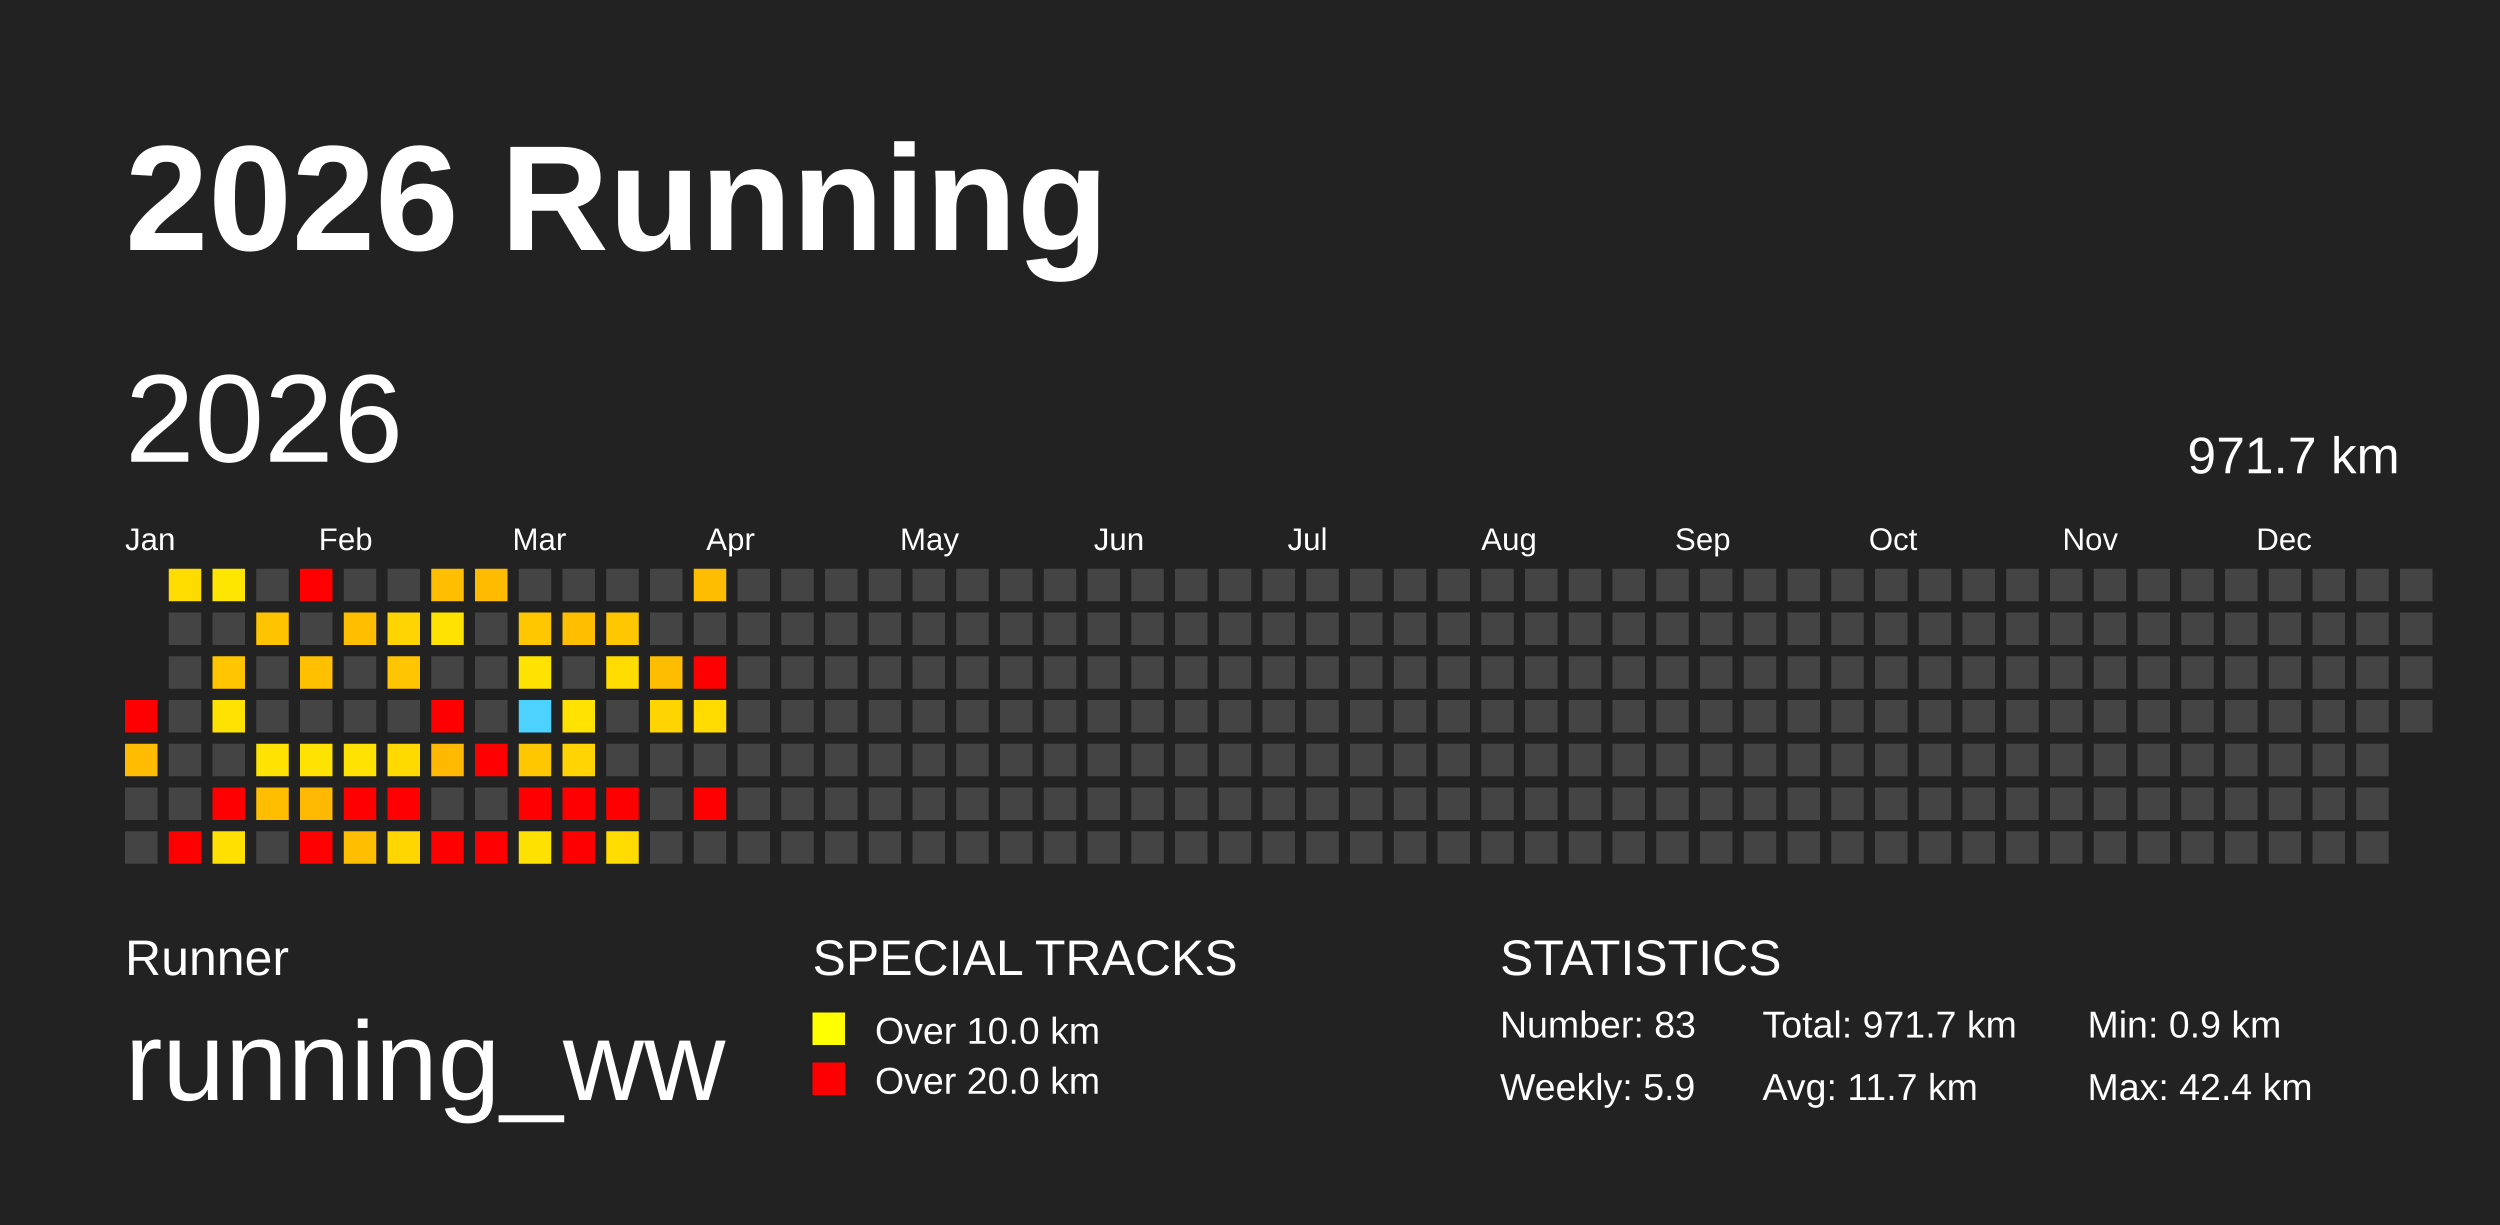
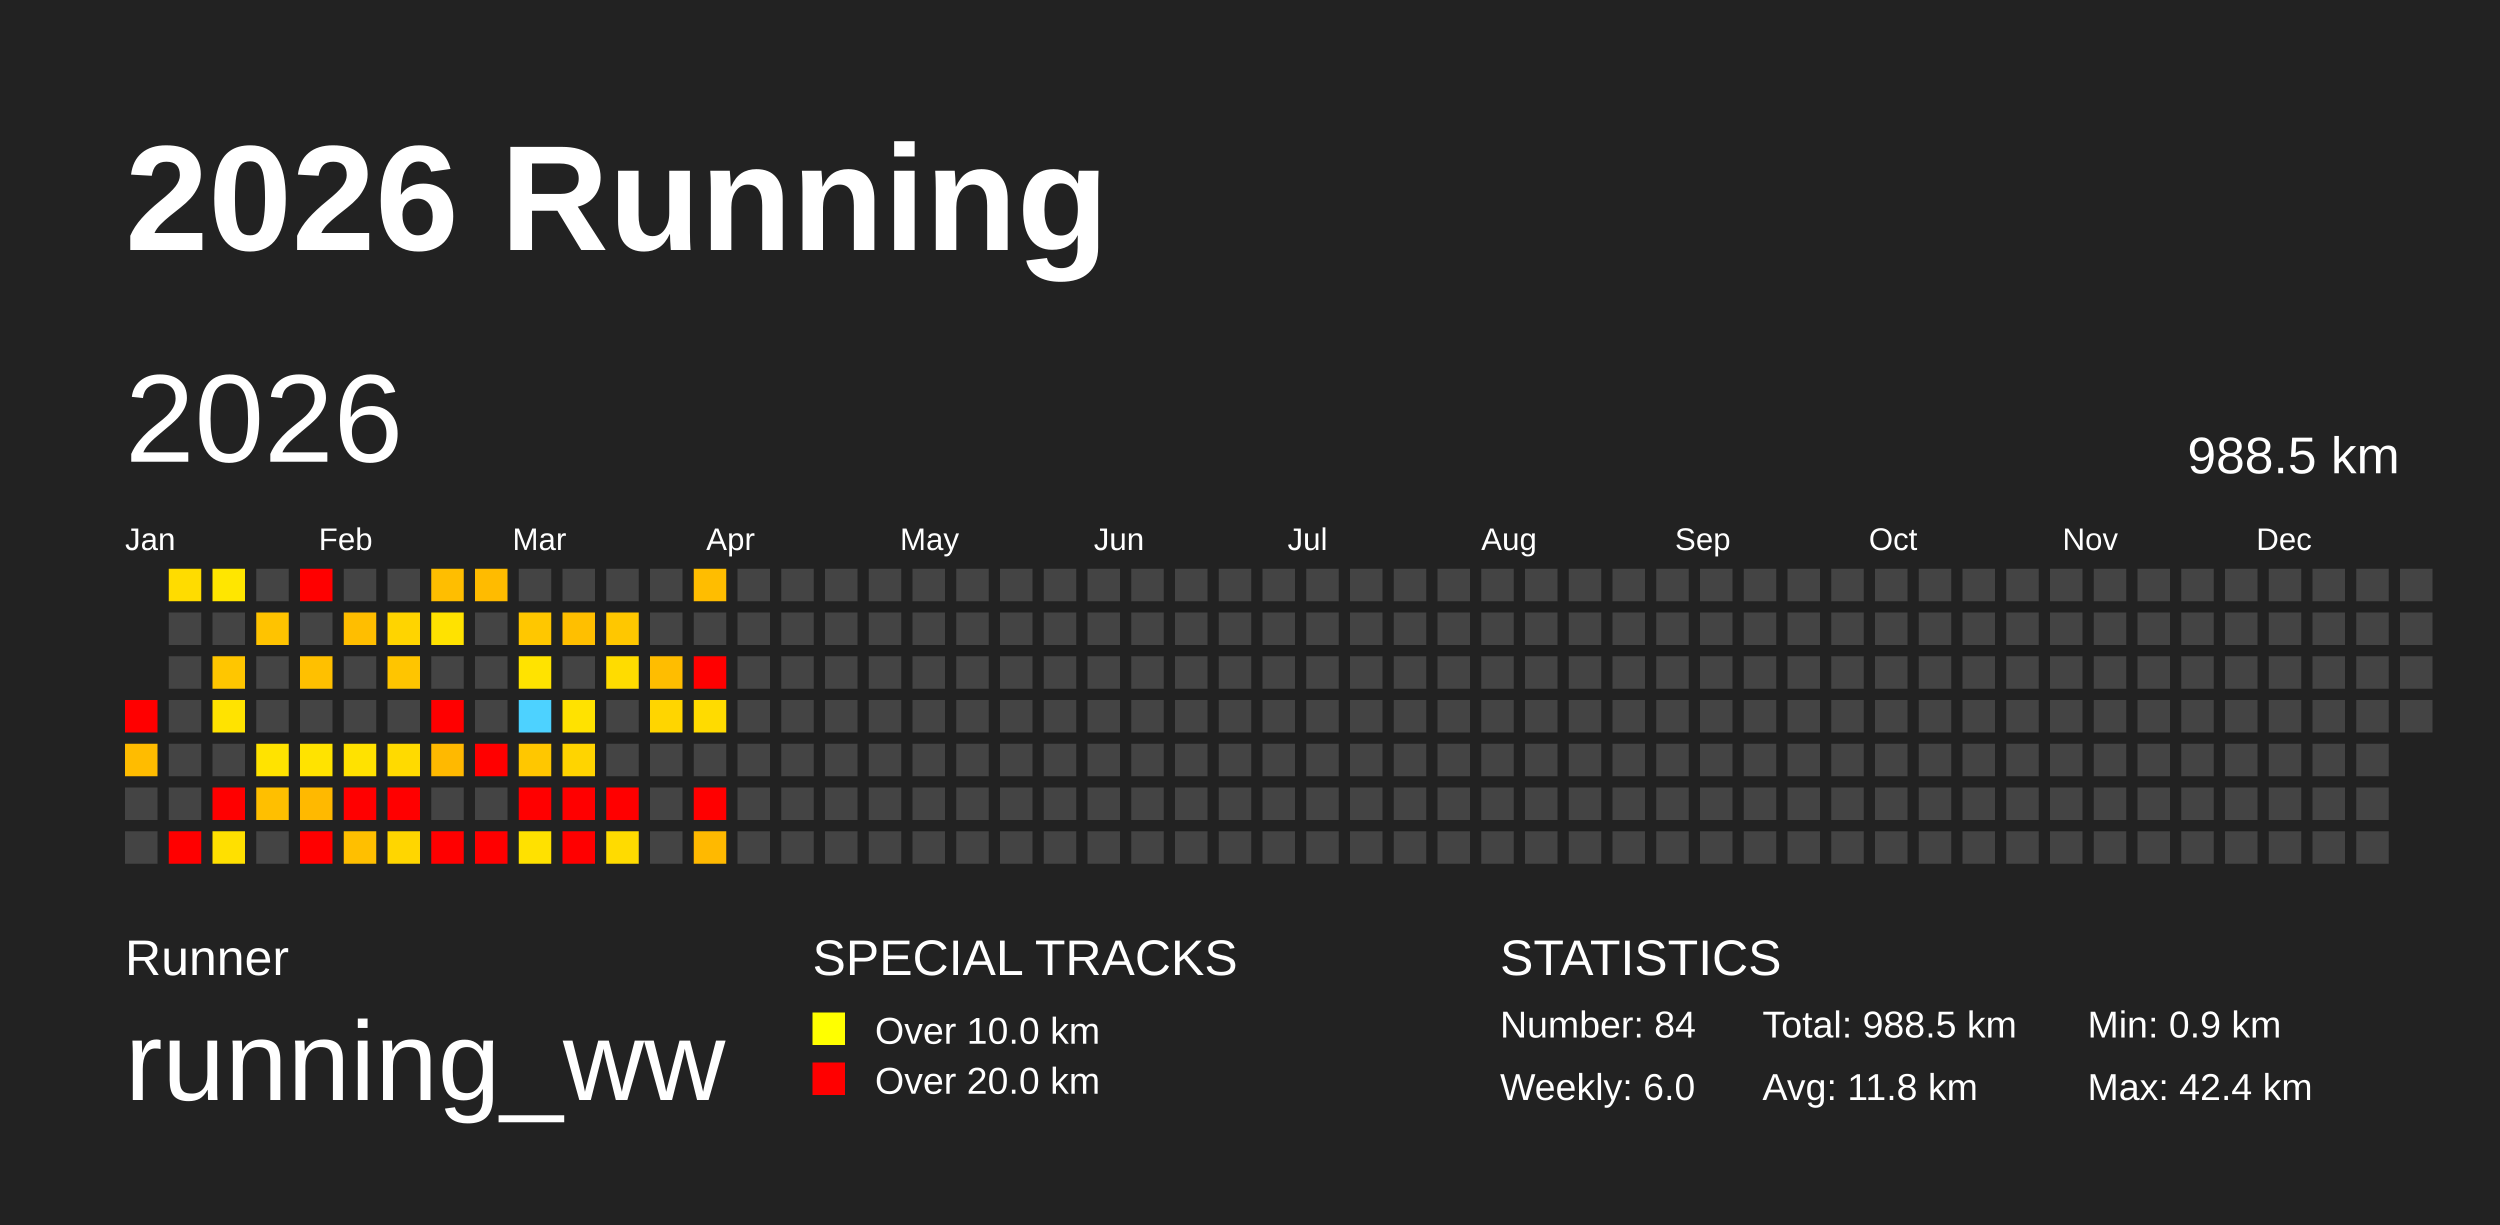
<svg xmlns="http://www.w3.org/2000/svg" baseProfile="full" height="98mm" version="1.1" viewBox="0,0,200,98" width="200mm">
  <defs />
  <rect fill="#222222" height="98" width="200" x="0" y="0" />
  <text fill="#FFFFFF" style="font-size:12px; font-family:Arial; font-weight:bold;" x="10" y="20">2026 Running</text>
  <text fill="#FFFFFF" style="font-size:4px; font-family:Arial" x="10" y="78">Runner</text>
  <text fill="#FFFFFF" style="font-size:9px; font-family:Arial" x="10" y="88">running_ww</text>
  <text fill="#FFFFFF" style="font-size:4px; font-family:Arial" x="65" y="78">SPECIAL TRACKS</text>
  <rect fill="yellow" height="2.6" width="2.6" x="65" y="81" />
  <text fill="#FFFFFF" style="font-size:3px; font-family:Arial" x="70" y="83.5">Over 10.0 km</text>
  <rect fill="red" height="2.6" width="2.6" x="65" y="85" />
  <text fill="#FFFFFF" style="font-size:3px; font-family:Arial" x="70" y="87.5">Over 20.0 km</text>
  <text fill="#FFFFFF" style="font-size:4px; font-family:Arial" x="120" y="78">STATISTICS</text>
-   <text fill="#FFFFFF" style="font-size:3px; font-family:Arial" x="120" y="83">Number: 83</text>
-   <text fill="#FFFFFF" style="font-size:3px; font-family:Arial" x="120" y="88">Weekly: 5.9</text>
-   <text fill="#FFFFFF" style="font-size:3px; font-family:Arial" x="141" y="83">Total: 971.7 km</text>
-   <text fill="#FFFFFF" style="font-size:3px; font-family:Arial" x="141" y="88">Avg: 11.7 km</text>
+   <text fill="#FFFFFF" style="font-size:3px; font-family:Arial" x="120" y="83">Number: 84</text>
+   <text fill="#FFFFFF" style="font-size:3px; font-family:Arial" x="120" y="88">Weekly: 6.0</text>
+   <text fill="#FFFFFF" style="font-size:3px; font-family:Arial" x="141" y="83">Total: 988.5 km</text>
+   <text fill="#FFFFFF" style="font-size:3px; font-family:Arial" x="141" y="88">Avg: 11.8 km</text>
  <text fill="#FFFFFF" style="font-size:3px; font-family:Arial" x="167" y="83">Min: 0.9 km</text>
  <text fill="#FFFFFF" style="font-size:3px; font-family:Arial" x="167" y="88">Max: 42.4 km</text>
  <text dominant-baseline="hanging" fill="#FFFFFF" style="font-size:10.0px; font-family:Arial;" x="10" y="30">2026</text>
-   <text dominant-baseline="hanging" fill="#FFFFFF" style="font-size:4.125px; font-family:Arial;" x="175" y="35">971.7 km</text>
+   <text dominant-baseline="hanging" fill="#FFFFFF" style="font-size:4.125px; font-family:Arial;" x="175" y="35">988.5 km</text>
  <text fill="#FFFFFF" style="font-size:2.5px; font-family:Arial" x="10.0" y="44">Jan</text>
  <text fill="#FFFFFF" style="font-size:2.5px; font-family:Arial" x="25.5" y="44">Feb</text>
  <text fill="#FFFFFF" style="font-size:2.5px; font-family:Arial" x="41.0" y="44">Mar</text>
  <text fill="#FFFFFF" style="font-size:2.5px; font-family:Arial" x="56.5" y="44">Apr</text>
  <text fill="#FFFFFF" style="font-size:2.5px; font-family:Arial" x="72.0" y="44">May</text>
  <text fill="#FFFFFF" style="font-size:2.5px; font-family:Arial" x="87.5" y="44">Jun</text>
  <text fill="#FFFFFF" style="font-size:2.5px; font-family:Arial" x="103.0" y="44">Jul</text>
  <text fill="#FFFFFF" style="font-size:2.5px; font-family:Arial" x="118.5" y="44">Aug</text>
  <text fill="#FFFFFF" style="font-size:2.5px; font-family:Arial" x="134.0" y="44">Sep</text>
  <text fill="#FFFFFF" style="font-size:2.5px; font-family:Arial" x="149.5" y="44">Oct</text>
  <text fill="#FFFFFF" style="font-size:2.5px; font-family:Arial" x="165.0" y="44">Nov</text>
  <text fill="#FFFFFF" style="font-size:2.5px; font-family:Arial" x="180.5" y="44">Dec</text>
  <rect fill="red" height="2.6" width="2.6" x="10.0" y="56.0" />
  <rect fill="#ffbc00" height="2.6" width="2.6" x="10.0" y="59.5" />
  <rect fill="#444444" height="2.6" width="2.6" x="10.0" y="63.0" />
  <rect fill="#444444" height="2.6" width="2.6" x="10.0" y="66.5" />
  <rect fill="#ffdc00" height="2.6" width="2.6" x="13.5" y="45.5" />
  <rect fill="#444444" height="2.6" width="2.6" x="13.5" y="49.0" />
  <rect fill="#444444" height="2.6" width="2.6" x="13.5" y="52.5" />
  <rect fill="#444444" height="2.6" width="2.6" x="13.5" y="56.0" />
  <rect fill="#444444" height="2.6" width="2.6" x="13.5" y="59.5" />
  <rect fill="#444444" height="2.6" width="2.6" x="13.5" y="63.0" />
  <rect fill="red" height="2.6" width="2.6" x="13.5" y="66.5" />
  <rect fill="#ffe600" height="2.6" width="2.6" x="17.0" y="45.5" />
  <rect fill="#444444" height="2.6" width="2.6" x="17.0" y="49.0" />
  <rect fill="#ffc600" height="2.6" width="2.6" x="17.0" y="52.5" />
  <rect fill="#ffe300" height="2.6" width="2.6" x="17.0" y="56.0" />
  <rect fill="#444444" height="2.6" width="2.6" x="17.0" y="59.5" />
  <rect fill="red" height="2.6" width="2.6" x="17.0" y="63.0" />
  <rect fill="#ffe000" height="2.6" width="2.6" x="17.0" y="66.5" />
  <rect fill="#444444" height="2.6" width="2.6" x="20.5" y="45.5" />
  <rect fill="#ffc300" height="2.6" width="2.6" x="20.5" y="49.0" />
  <rect fill="#444444" height="2.6" width="2.6" x="20.5" y="52.5" />
  <rect fill="#444444" height="2.6" width="2.6" x="20.5" y="56.0" />
  <rect fill="#ffe300" height="2.6" width="2.6" x="20.5" y="59.5" />
  <rect fill="#ffbf00" height="2.6" width="2.6" x="20.5" y="63.0" />
  <rect fill="#444444" height="2.6" width="2.6" x="20.5" y="66.5" />
  <rect fill="red" height="2.6" width="2.6" x="24.0" y="45.5" />
  <rect fill="#444444" height="2.6" width="2.6" x="24.0" y="49.0" />
  <rect fill="#ffc000" height="2.6" width="2.6" x="24.0" y="52.5" />
  <rect fill="#444444" height="2.6" width="2.6" x="24.0" y="56.0" />
  <rect fill="#ffe300" height="2.6" width="2.6" x="24.0" y="59.5" />
  <rect fill="#ffb900" height="2.6" width="2.6" x="24.0" y="63.0" />
  <rect fill="red" height="2.6" width="2.6" x="24.0" y="66.5" />
  <rect fill="#444444" height="2.6" width="2.6" x="27.5" y="45.5" />
  <rect fill="#ffbe00" height="2.6" width="2.6" x="27.5" y="49.0" />
  <rect fill="#444444" height="2.6" width="2.6" x="27.5" y="52.5" />
  <rect fill="#444444" height="2.6" width="2.6" x="27.5" y="56.0" />
  <rect fill="#ffe200" height="2.6" width="2.6" x="27.5" y="59.5" />
  <rect fill="red" height="2.6" width="2.6" x="27.5" y="63.0" />
  <rect fill="#ffbf00" height="2.6" width="2.6" x="27.5" y="66.5" />
  <rect fill="#444444" height="2.6" width="2.6" x="31.0" y="45.5" />
  <rect fill="#ffd400" height="2.6" width="2.6" x="31.0" y="49.0" />
  <rect fill="#ffc500" height="2.6" width="2.6" x="31.0" y="52.5" />
  <rect fill="#444444" height="2.6" width="2.6" x="31.0" y="56.0" />
  <rect fill="#ffda00" height="2.6" width="2.6" x="31.0" y="59.5" />
  <rect fill="red" height="2.6" width="2.6" x="31.0" y="63.0" />
  <rect fill="#ffd600" height="2.6" width="2.6" x="31.0" y="66.5" />
  <rect fill="#ffbe00" height="2.6" width="2.6" x="34.5" y="45.5" />
  <rect fill="#ffe200" height="2.6" width="2.6" x="34.5" y="49.0" />
  <rect fill="#444444" height="2.6" width="2.6" x="34.5" y="52.5" />
  <rect fill="red" height="2.6" width="2.6" x="34.5" y="56.0" />
  <rect fill="#ffb900" height="2.6" width="2.6" x="34.5" y="59.5" />
  <rect fill="#444444" height="2.6" width="2.6" x="34.5" y="63.0" />
  <rect fill="red" height="2.6" width="2.6" x="34.5" y="66.5" />
  <rect fill="#ffbb00" height="2.6" width="2.6" x="38.0" y="45.5" />
  <rect fill="#444444" height="2.6" width="2.6" x="38.0" y="49.0" />
  <rect fill="#444444" height="2.6" width="2.6" x="38.0" y="52.5" />
  <rect fill="#444444" height="2.6" width="2.6" x="38.0" y="56.0" />
  <rect fill="red" height="2.6" width="2.6" x="38.0" y="59.5" />
  <rect fill="#444444" height="2.6" width="2.6" x="38.0" y="63.0" />
  <rect fill="red" height="2.6" width="2.6" x="38.0" y="66.5" />
  <rect fill="#444444" height="2.6" width="2.6" x="41.5" y="45.5" />
  <rect fill="#ffc700" height="2.6" width="2.6" x="41.5" y="49.0" />
  <rect fill="#ffe300" height="2.6" width="2.6" x="41.5" y="52.5" />
  <rect fill="#4dd2ff" height="2.6" width="2.6" x="41.5" y="56.0" />
  <rect fill="#ffc700" height="2.6" width="2.6" x="41.5" y="59.5" />
  <rect fill="red" height="2.6" width="2.6" x="41.5" y="63.0" />
  <rect fill="#ffe100" height="2.6" width="2.6" x="41.5" y="66.5" />
  <rect fill="#444444" height="2.6" width="2.6" x="45.0" y="45.5" />
  <rect fill="#ffbf00" height="2.6" width="2.6" x="45.0" y="49.0" />
  <rect fill="#444444" height="2.6" width="2.6" x="45.0" y="52.5" />
  <rect fill="#ffe200" height="2.6" width="2.6" x="45.0" y="56.0" />
  <rect fill="#ffd400" height="2.6" width="2.6" x="45.0" y="59.5" />
  <rect fill="red" height="2.6" width="2.6" x="45.0" y="63.0" />
  <rect fill="red" height="2.6" width="2.6" x="45.0" y="66.5" />
  <rect fill="#444444" height="2.6" width="2.6" x="48.5" y="45.5" />
  <rect fill="#ffc700" height="2.6" width="2.6" x="48.5" y="49.0" />
  <rect fill="#ffdc00" height="2.6" width="2.6" x="48.5" y="52.5" />
  <rect fill="#444444" height="2.6" width="2.6" x="48.5" y="56.0" />
  <rect fill="#444444" height="2.6" width="2.6" x="48.5" y="59.5" />
  <rect fill="red" height="2.6" width="2.6" x="48.5" y="63.0" />
  <rect fill="#ffdb00" height="2.6" width="2.6" x="48.5" y="66.5" />
  <rect fill="#444444" height="2.6" width="2.6" x="52.0" y="45.5" />
  <rect fill="#444444" height="2.6" width="2.6" x="52.0" y="49.0" />
  <rect fill="#ffbd00" height="2.6" width="2.6" x="52.0" y="52.5" />
  <rect fill="#ffd500" height="2.6" width="2.6" x="52.0" y="56.0" />
  <rect fill="#444444" height="2.6" width="2.6" x="52.0" y="59.5" />
  <rect fill="#444444" height="2.6" width="2.6" x="52.0" y="63.0" />
  <rect fill="#444444" height="2.6" width="2.6" x="52.0" y="66.5" />
  <rect fill="#ffbd00" height="2.6" width="2.6" x="55.5" y="45.5" />
  <rect fill="#444444" height="2.6" width="2.6" x="55.5" y="49.0" />
  <rect fill="red" height="2.6" width="2.6" x="55.5" y="52.5" />
  <rect fill="#ffdb00" height="2.6" width="2.6" x="55.5" y="56.0" />
  <rect fill="#444444" height="2.6" width="2.6" x="55.5" y="59.5" />
  <rect fill="red" height="2.6" width="2.6" x="55.5" y="63.0" />
-   <rect fill="#444444" height="2.6" width="2.6" x="55.5" y="66.5" />
+   <rect fill="#ffb900" height="2.6" width="2.6" x="55.5" y="66.5" />
  <rect fill="#444444" height="2.6" width="2.6" x="59.0" y="45.5" />
  <rect fill="#444444" height="2.6" width="2.6" x="59.0" y="49.0" />
  <rect fill="#444444" height="2.6" width="2.6" x="59.0" y="52.5" />
  <rect fill="#444444" height="2.6" width="2.6" x="59.0" y="56.0" />
  <rect fill="#444444" height="2.6" width="2.6" x="59.0" y="59.5" />
  <rect fill="#444444" height="2.6" width="2.6" x="59.0" y="63.0" />
  <rect fill="#444444" height="2.6" width="2.6" x="59.0" y="66.5" />
  <rect fill="#444444" height="2.6" width="2.6" x="62.5" y="45.5" />
  <rect fill="#444444" height="2.6" width="2.6" x="62.5" y="49.0" />
  <rect fill="#444444" height="2.6" width="2.6" x="62.5" y="52.5" />
  <rect fill="#444444" height="2.6" width="2.6" x="62.5" y="56.0" />
  <rect fill="#444444" height="2.6" width="2.6" x="62.5" y="59.5" />
  <rect fill="#444444" height="2.6" width="2.6" x="62.5" y="63.0" />
  <rect fill="#444444" height="2.6" width="2.6" x="62.5" y="66.5" />
  <rect fill="#444444" height="2.6" width="2.6" x="66.0" y="45.5" />
  <rect fill="#444444" height="2.6" width="2.6" x="66.0" y="49.0" />
  <rect fill="#444444" height="2.6" width="2.6" x="66.0" y="52.5" />
  <rect fill="#444444" height="2.6" width="2.6" x="66.0" y="56.0" />
  <rect fill="#444444" height="2.6" width="2.6" x="66.0" y="59.5" />
  <rect fill="#444444" height="2.6" width="2.6" x="66.0" y="63.0" />
  <rect fill="#444444" height="2.6" width="2.6" x="66.0" y="66.5" />
  <rect fill="#444444" height="2.6" width="2.6" x="69.5" y="45.5" />
  <rect fill="#444444" height="2.6" width="2.6" x="69.5" y="49.0" />
  <rect fill="#444444" height="2.6" width="2.6" x="69.5" y="52.5" />
  <rect fill="#444444" height="2.6" width="2.6" x="69.5" y="56.0" />
  <rect fill="#444444" height="2.6" width="2.6" x="69.5" y="59.5" />
  <rect fill="#444444" height="2.6" width="2.6" x="69.5" y="63.0" />
  <rect fill="#444444" height="2.6" width="2.6" x="69.5" y="66.5" />
  <rect fill="#444444" height="2.6" width="2.6" x="73.0" y="45.5" />
  <rect fill="#444444" height="2.6" width="2.6" x="73.0" y="49.0" />
  <rect fill="#444444" height="2.6" width="2.6" x="73.0" y="52.5" />
  <rect fill="#444444" height="2.6" width="2.6" x="73.0" y="56.0" />
  <rect fill="#444444" height="2.6" width="2.6" x="73.0" y="59.5" />
  <rect fill="#444444" height="2.6" width="2.6" x="73.0" y="63.0" />
  <rect fill="#444444" height="2.6" width="2.6" x="73.0" y="66.5" />
  <rect fill="#444444" height="2.6" width="2.6" x="76.5" y="45.5" />
  <rect fill="#444444" height="2.6" width="2.6" x="76.5" y="49.0" />
  <rect fill="#444444" height="2.6" width="2.6" x="76.5" y="52.5" />
  <rect fill="#444444" height="2.6" width="2.6" x="76.5" y="56.0" />
  <rect fill="#444444" height="2.6" width="2.6" x="76.5" y="59.5" />
  <rect fill="#444444" height="2.6" width="2.6" x="76.5" y="63.0" />
  <rect fill="#444444" height="2.6" width="2.6" x="76.5" y="66.5" />
  <rect fill="#444444" height="2.6" width="2.6" x="80.0" y="45.5" />
  <rect fill="#444444" height="2.6" width="2.6" x="80.0" y="49.0" />
  <rect fill="#444444" height="2.6" width="2.6" x="80.0" y="52.5" />
  <rect fill="#444444" height="2.6" width="2.6" x="80.0" y="56.0" />
  <rect fill="#444444" height="2.6" width="2.6" x="80.0" y="59.5" />
  <rect fill="#444444" height="2.6" width="2.6" x="80.0" y="63.0" />
  <rect fill="#444444" height="2.6" width="2.6" x="80.0" y="66.5" />
  <rect fill="#444444" height="2.6" width="2.6" x="83.5" y="45.5" />
  <rect fill="#444444" height="2.6" width="2.6" x="83.5" y="49.0" />
  <rect fill="#444444" height="2.6" width="2.6" x="83.5" y="52.5" />
  <rect fill="#444444" height="2.6" width="2.6" x="83.5" y="56.0" />
  <rect fill="#444444" height="2.6" width="2.6" x="83.5" y="59.5" />
  <rect fill="#444444" height="2.6" width="2.6" x="83.5" y="63.0" />
  <rect fill="#444444" height="2.6" width="2.6" x="83.5" y="66.5" />
  <rect fill="#444444" height="2.6" width="2.6" x="87.0" y="45.5" />
  <rect fill="#444444" height="2.6" width="2.6" x="87.0" y="49.0" />
  <rect fill="#444444" height="2.6" width="2.6" x="87.0" y="52.5" />
  <rect fill="#444444" height="2.6" width="2.6" x="87.0" y="56.0" />
  <rect fill="#444444" height="2.6" width="2.6" x="87.0" y="59.5" />
  <rect fill="#444444" height="2.6" width="2.6" x="87.0" y="63.0" />
  <rect fill="#444444" height="2.6" width="2.6" x="87.0" y="66.5" />
  <rect fill="#444444" height="2.6" width="2.6" x="90.5" y="45.5" />
  <rect fill="#444444" height="2.6" width="2.6" x="90.5" y="49.0" />
  <rect fill="#444444" height="2.6" width="2.6" x="90.5" y="52.5" />
  <rect fill="#444444" height="2.6" width="2.6" x="90.5" y="56.0" />
  <rect fill="#444444" height="2.6" width="2.6" x="90.5" y="59.5" />
  <rect fill="#444444" height="2.6" width="2.6" x="90.5" y="63.0" />
  <rect fill="#444444" height="2.6" width="2.6" x="90.5" y="66.5" />
  <rect fill="#444444" height="2.6" width="2.6" x="94.0" y="45.5" />
  <rect fill="#444444" height="2.6" width="2.6" x="94.0" y="49.0" />
  <rect fill="#444444" height="2.6" width="2.6" x="94.0" y="52.5" />
  <rect fill="#444444" height="2.6" width="2.6" x="94.0" y="56.0" />
  <rect fill="#444444" height="2.6" width="2.6" x="94.0" y="59.5" />
  <rect fill="#444444" height="2.6" width="2.6" x="94.0" y="63.0" />
  <rect fill="#444444" height="2.6" width="2.6" x="94.0" y="66.5" />
  <rect fill="#444444" height="2.6" width="2.6" x="97.5" y="45.5" />
  <rect fill="#444444" height="2.6" width="2.6" x="97.5" y="49.0" />
  <rect fill="#444444" height="2.6" width="2.6" x="97.5" y="52.5" />
  <rect fill="#444444" height="2.6" width="2.6" x="97.5" y="56.0" />
  <rect fill="#444444" height="2.6" width="2.6" x="97.5" y="59.5" />
  <rect fill="#444444" height="2.6" width="2.6" x="97.5" y="63.0" />
  <rect fill="#444444" height="2.6" width="2.6" x="97.5" y="66.5" />
  <rect fill="#444444" height="2.6" width="2.6" x="101.0" y="45.5" />
  <rect fill="#444444" height="2.6" width="2.6" x="101.0" y="49.0" />
  <rect fill="#444444" height="2.6" width="2.6" x="101.0" y="52.5" />
  <rect fill="#444444" height="2.6" width="2.6" x="101.0" y="56.0" />
  <rect fill="#444444" height="2.6" width="2.6" x="101.0" y="59.5" />
  <rect fill="#444444" height="2.6" width="2.6" x="101.0" y="63.0" />
  <rect fill="#444444" height="2.6" width="2.6" x="101.0" y="66.5" />
  <rect fill="#444444" height="2.6" width="2.6" x="104.5" y="45.5" />
  <rect fill="#444444" height="2.6" width="2.6" x="104.5" y="49.0" />
  <rect fill="#444444" height="2.6" width="2.6" x="104.5" y="52.5" />
  <rect fill="#444444" height="2.6" width="2.6" x="104.5" y="56.0" />
  <rect fill="#444444" height="2.6" width="2.6" x="104.5" y="59.5" />
  <rect fill="#444444" height="2.6" width="2.6" x="104.5" y="63.0" />
  <rect fill="#444444" height="2.6" width="2.6" x="104.5" y="66.5" />
  <rect fill="#444444" height="2.6" width="2.6" x="108.0" y="45.5" />
  <rect fill="#444444" height="2.6" width="2.6" x="108.0" y="49.0" />
  <rect fill="#444444" height="2.6" width="2.6" x="108.0" y="52.5" />
  <rect fill="#444444" height="2.6" width="2.6" x="108.0" y="56.0" />
  <rect fill="#444444" height="2.6" width="2.6" x="108.0" y="59.5" />
  <rect fill="#444444" height="2.6" width="2.6" x="108.0" y="63.0" />
  <rect fill="#444444" height="2.6" width="2.6" x="108.0" y="66.5" />
  <rect fill="#444444" height="2.6" width="2.6" x="111.5" y="45.5" />
  <rect fill="#444444" height="2.6" width="2.6" x="111.5" y="49.0" />
  <rect fill="#444444" height="2.6" width="2.6" x="111.5" y="52.5" />
  <rect fill="#444444" height="2.6" width="2.6" x="111.5" y="56.0" />
  <rect fill="#444444" height="2.6" width="2.6" x="111.5" y="59.5" />
  <rect fill="#444444" height="2.6" width="2.6" x="111.5" y="63.0" />
  <rect fill="#444444" height="2.6" width="2.6" x="111.5" y="66.5" />
  <rect fill="#444444" height="2.6" width="2.6" x="115.0" y="45.5" />
  <rect fill="#444444" height="2.6" width="2.6" x="115.0" y="49.0" />
  <rect fill="#444444" height="2.6" width="2.6" x="115.0" y="52.5" />
  <rect fill="#444444" height="2.6" width="2.6" x="115.0" y="56.0" />
  <rect fill="#444444" height="2.6" width="2.6" x="115.0" y="59.5" />
  <rect fill="#444444" height="2.6" width="2.6" x="115.0" y="63.0" />
  <rect fill="#444444" height="2.6" width="2.6" x="115.0" y="66.5" />
  <rect fill="#444444" height="2.6" width="2.6" x="118.5" y="45.5" />
  <rect fill="#444444" height="2.6" width="2.6" x="118.5" y="49.0" />
  <rect fill="#444444" height="2.6" width="2.6" x="118.5" y="52.5" />
  <rect fill="#444444" height="2.6" width="2.6" x="118.5" y="56.0" />
  <rect fill="#444444" height="2.6" width="2.6" x="118.5" y="59.5" />
  <rect fill="#444444" height="2.6" width="2.6" x="118.5" y="63.0" />
  <rect fill="#444444" height="2.6" width="2.6" x="118.5" y="66.5" />
  <rect fill="#444444" height="2.6" width="2.6" x="122.0" y="45.5" />
  <rect fill="#444444" height="2.6" width="2.6" x="122.0" y="49.0" />
  <rect fill="#444444" height="2.6" width="2.6" x="122.0" y="52.5" />
  <rect fill="#444444" height="2.6" width="2.6" x="122.0" y="56.0" />
  <rect fill="#444444" height="2.6" width="2.6" x="122.0" y="59.5" />
  <rect fill="#444444" height="2.6" width="2.6" x="122.0" y="63.0" />
  <rect fill="#444444" height="2.6" width="2.6" x="122.0" y="66.5" />
  <rect fill="#444444" height="2.6" width="2.6" x="125.5" y="45.5" />
  <rect fill="#444444" height="2.6" width="2.6" x="125.5" y="49.0" />
  <rect fill="#444444" height="2.6" width="2.6" x="125.5" y="52.5" />
  <rect fill="#444444" height="2.6" width="2.6" x="125.5" y="56.0" />
  <rect fill="#444444" height="2.6" width="2.6" x="125.5" y="59.5" />
  <rect fill="#444444" height="2.6" width="2.6" x="125.5" y="63.0" />
  <rect fill="#444444" height="2.6" width="2.6" x="125.5" y="66.5" />
  <rect fill="#444444" height="2.6" width="2.6" x="129.0" y="45.5" />
  <rect fill="#444444" height="2.6" width="2.6" x="129.0" y="49.0" />
  <rect fill="#444444" height="2.6" width="2.6" x="129.0" y="52.5" />
  <rect fill="#444444" height="2.6" width="2.6" x="129.0" y="56.0" />
  <rect fill="#444444" height="2.6" width="2.6" x="129.0" y="59.5" />
  <rect fill="#444444" height="2.6" width="2.6" x="129.0" y="63.0" />
  <rect fill="#444444" height="2.6" width="2.6" x="129.0" y="66.5" />
  <rect fill="#444444" height="2.6" width="2.6" x="132.5" y="45.5" />
  <rect fill="#444444" height="2.6" width="2.6" x="132.5" y="49.0" />
  <rect fill="#444444" height="2.6" width="2.6" x="132.5" y="52.5" />
  <rect fill="#444444" height="2.6" width="2.6" x="132.5" y="56.0" />
  <rect fill="#444444" height="2.6" width="2.6" x="132.5" y="59.5" />
  <rect fill="#444444" height="2.6" width="2.6" x="132.5" y="63.0" />
  <rect fill="#444444" height="2.6" width="2.6" x="132.5" y="66.5" />
  <rect fill="#444444" height="2.6" width="2.6" x="136.0" y="45.5" />
  <rect fill="#444444" height="2.6" width="2.6" x="136.0" y="49.0" />
  <rect fill="#444444" height="2.6" width="2.6" x="136.0" y="52.5" />
  <rect fill="#444444" height="2.6" width="2.6" x="136.0" y="56.0" />
  <rect fill="#444444" height="2.6" width="2.6" x="136.0" y="59.5" />
  <rect fill="#444444" height="2.6" width="2.6" x="136.0" y="63.0" />
  <rect fill="#444444" height="2.6" width="2.6" x="136.0" y="66.5" />
  <rect fill="#444444" height="2.6" width="2.6" x="139.5" y="45.5" />
  <rect fill="#444444" height="2.6" width="2.6" x="139.5" y="49.0" />
  <rect fill="#444444" height="2.6" width="2.6" x="139.5" y="52.5" />
  <rect fill="#444444" height="2.6" width="2.6" x="139.5" y="56.0" />
  <rect fill="#444444" height="2.6" width="2.6" x="139.5" y="59.5" />
  <rect fill="#444444" height="2.6" width="2.6" x="139.5" y="63.0" />
  <rect fill="#444444" height="2.6" width="2.6" x="139.5" y="66.5" />
  <rect fill="#444444" height="2.6" width="2.6" x="143.0" y="45.5" />
  <rect fill="#444444" height="2.6" width="2.6" x="143.0" y="49.0" />
  <rect fill="#444444" height="2.6" width="2.6" x="143.0" y="52.5" />
  <rect fill="#444444" height="2.6" width="2.6" x="143.0" y="56.0" />
  <rect fill="#444444" height="2.6" width="2.6" x="143.0" y="59.5" />
  <rect fill="#444444" height="2.6" width="2.6" x="143.0" y="63.0" />
  <rect fill="#444444" height="2.6" width="2.6" x="143.0" y="66.5" />
  <rect fill="#444444" height="2.6" width="2.6" x="146.5" y="45.5" />
  <rect fill="#444444" height="2.6" width="2.6" x="146.5" y="49.0" />
  <rect fill="#444444" height="2.6" width="2.6" x="146.5" y="52.5" />
  <rect fill="#444444" height="2.6" width="2.6" x="146.5" y="56.0" />
  <rect fill="#444444" height="2.6" width="2.6" x="146.5" y="59.5" />
  <rect fill="#444444" height="2.6" width="2.6" x="146.5" y="63.0" />
  <rect fill="#444444" height="2.6" width="2.6" x="146.5" y="66.5" />
  <rect fill="#444444" height="2.6" width="2.6" x="150.0" y="45.5" />
  <rect fill="#444444" height="2.6" width="2.6" x="150.0" y="49.0" />
  <rect fill="#444444" height="2.6" width="2.6" x="150.0" y="52.5" />
  <rect fill="#444444" height="2.6" width="2.6" x="150.0" y="56.0" />
  <rect fill="#444444" height="2.6" width="2.6" x="150.0" y="59.5" />
  <rect fill="#444444" height="2.6" width="2.6" x="150.0" y="63.0" />
  <rect fill="#444444" height="2.6" width="2.6" x="150.0" y="66.5" />
  <rect fill="#444444" height="2.6" width="2.6" x="153.5" y="45.5" />
  <rect fill="#444444" height="2.6" width="2.6" x="153.5" y="49.0" />
  <rect fill="#444444" height="2.6" width="2.6" x="153.5" y="52.5" />
  <rect fill="#444444" height="2.6" width="2.6" x="153.5" y="56.0" />
  <rect fill="#444444" height="2.6" width="2.6" x="153.5" y="59.5" />
  <rect fill="#444444" height="2.6" width="2.6" x="153.5" y="63.0" />
  <rect fill="#444444" height="2.6" width="2.6" x="153.5" y="66.5" />
  <rect fill="#444444" height="2.6" width="2.6" x="157.0" y="45.5" />
  <rect fill="#444444" height="2.6" width="2.6" x="157.0" y="49.0" />
  <rect fill="#444444" height="2.6" width="2.6" x="157.0" y="52.5" />
  <rect fill="#444444" height="2.6" width="2.6" x="157.0" y="56.0" />
  <rect fill="#444444" height="2.6" width="2.6" x="157.0" y="59.5" />
  <rect fill="#444444" height="2.6" width="2.6" x="157.0" y="63.0" />
  <rect fill="#444444" height="2.6" width="2.6" x="157.0" y="66.5" />
  <rect fill="#444444" height="2.6" width="2.6" x="160.5" y="45.5" />
  <rect fill="#444444" height="2.6" width="2.6" x="160.5" y="49.0" />
  <rect fill="#444444" height="2.6" width="2.6" x="160.5" y="52.5" />
  <rect fill="#444444" height="2.6" width="2.6" x="160.5" y="56.0" />
  <rect fill="#444444" height="2.6" width="2.6" x="160.5" y="59.5" />
  <rect fill="#444444" height="2.6" width="2.6" x="160.5" y="63.0" />
  <rect fill="#444444" height="2.6" width="2.6" x="160.5" y="66.5" />
  <rect fill="#444444" height="2.6" width="2.6" x="164.0" y="45.5" />
  <rect fill="#444444" height="2.6" width="2.6" x="164.0" y="49.0" />
  <rect fill="#444444" height="2.6" width="2.6" x="164.0" y="52.5" />
  <rect fill="#444444" height="2.6" width="2.6" x="164.0" y="56.0" />
  <rect fill="#444444" height="2.6" width="2.6" x="164.0" y="59.5" />
  <rect fill="#444444" height="2.6" width="2.6" x="164.0" y="63.0" />
  <rect fill="#444444" height="2.6" width="2.6" x="164.0" y="66.5" />
  <rect fill="#444444" height="2.6" width="2.6" x="167.5" y="45.5" />
  <rect fill="#444444" height="2.6" width="2.6" x="167.5" y="49.0" />
  <rect fill="#444444" height="2.6" width="2.6" x="167.5" y="52.5" />
  <rect fill="#444444" height="2.6" width="2.6" x="167.5" y="56.0" />
  <rect fill="#444444" height="2.6" width="2.6" x="167.5" y="59.5" />
  <rect fill="#444444" height="2.6" width="2.6" x="167.5" y="63.0" />
  <rect fill="#444444" height="2.6" width="2.6" x="167.5" y="66.5" />
  <rect fill="#444444" height="2.6" width="2.6" x="171.0" y="45.5" />
  <rect fill="#444444" height="2.6" width="2.6" x="171.0" y="49.0" />
  <rect fill="#444444" height="2.6" width="2.6" x="171.0" y="52.5" />
  <rect fill="#444444" height="2.6" width="2.6" x="171.0" y="56.0" />
  <rect fill="#444444" height="2.6" width="2.6" x="171.0" y="59.5" />
  <rect fill="#444444" height="2.6" width="2.6" x="171.0" y="63.0" />
  <rect fill="#444444" height="2.6" width="2.6" x="171.0" y="66.5" />
  <rect fill="#444444" height="2.6" width="2.6" x="174.5" y="45.5" />
  <rect fill="#444444" height="2.6" width="2.6" x="174.5" y="49.0" />
  <rect fill="#444444" height="2.6" width="2.6" x="174.5" y="52.5" />
  <rect fill="#444444" height="2.6" width="2.6" x="174.5" y="56.0" />
  <rect fill="#444444" height="2.6" width="2.6" x="174.5" y="59.5" />
  <rect fill="#444444" height="2.6" width="2.6" x="174.5" y="63.0" />
  <rect fill="#444444" height="2.6" width="2.6" x="174.5" y="66.5" />
  <rect fill="#444444" height="2.6" width="2.6" x="178.0" y="45.5" />
  <rect fill="#444444" height="2.6" width="2.6" x="178.0" y="49.0" />
  <rect fill="#444444" height="2.6" width="2.6" x="178.0" y="52.5" />
  <rect fill="#444444" height="2.6" width="2.6" x="178.0" y="56.0" />
  <rect fill="#444444" height="2.6" width="2.6" x="178.0" y="59.5" />
  <rect fill="#444444" height="2.6" width="2.6" x="178.0" y="63.0" />
  <rect fill="#444444" height="2.6" width="2.6" x="178.0" y="66.5" />
  <rect fill="#444444" height="2.6" width="2.6" x="181.5" y="45.5" />
  <rect fill="#444444" height="2.6" width="2.6" x="181.5" y="49.0" />
  <rect fill="#444444" height="2.6" width="2.6" x="181.5" y="52.5" />
  <rect fill="#444444" height="2.6" width="2.6" x="181.5" y="56.0" />
  <rect fill="#444444" height="2.6" width="2.6" x="181.5" y="59.5" />
  <rect fill="#444444" height="2.6" width="2.6" x="181.5" y="63.0" />
  <rect fill="#444444" height="2.6" width="2.6" x="181.5" y="66.5" />
  <rect fill="#444444" height="2.6" width="2.6" x="185.0" y="45.5" />
  <rect fill="#444444" height="2.6" width="2.6" x="185.0" y="49.0" />
  <rect fill="#444444" height="2.6" width="2.6" x="185.0" y="52.5" />
  <rect fill="#444444" height="2.6" width="2.6" x="185.0" y="56.0" />
  <rect fill="#444444" height="2.6" width="2.6" x="185.0" y="59.5" />
  <rect fill="#444444" height="2.6" width="2.6" x="185.0" y="63.0" />
  <rect fill="#444444" height="2.6" width="2.6" x="185.0" y="66.5" />
  <rect fill="#444444" height="2.6" width="2.6" x="188.5" y="45.5" />
  <rect fill="#444444" height="2.6" width="2.6" x="188.5" y="49.0" />
  <rect fill="#444444" height="2.6" width="2.6" x="188.5" y="52.5" />
  <rect fill="#444444" height="2.6" width="2.6" x="188.5" y="56.0" />
  <rect fill="#444444" height="2.6" width="2.6" x="188.5" y="59.5" />
  <rect fill="#444444" height="2.6" width="2.6" x="188.5" y="63.0" />
  <rect fill="#444444" height="2.6" width="2.6" x="188.5" y="66.5" />
  <rect fill="#444444" height="2.6" width="2.6" x="192.0" y="45.5" />
  <rect fill="#444444" height="2.6" width="2.6" x="192.0" y="49.0" />
  <rect fill="#444444" height="2.6" width="2.6" x="192.0" y="52.5" />
  <rect fill="#444444" height="2.6" width="2.6" x="192.0" y="56.0" />
</svg>
